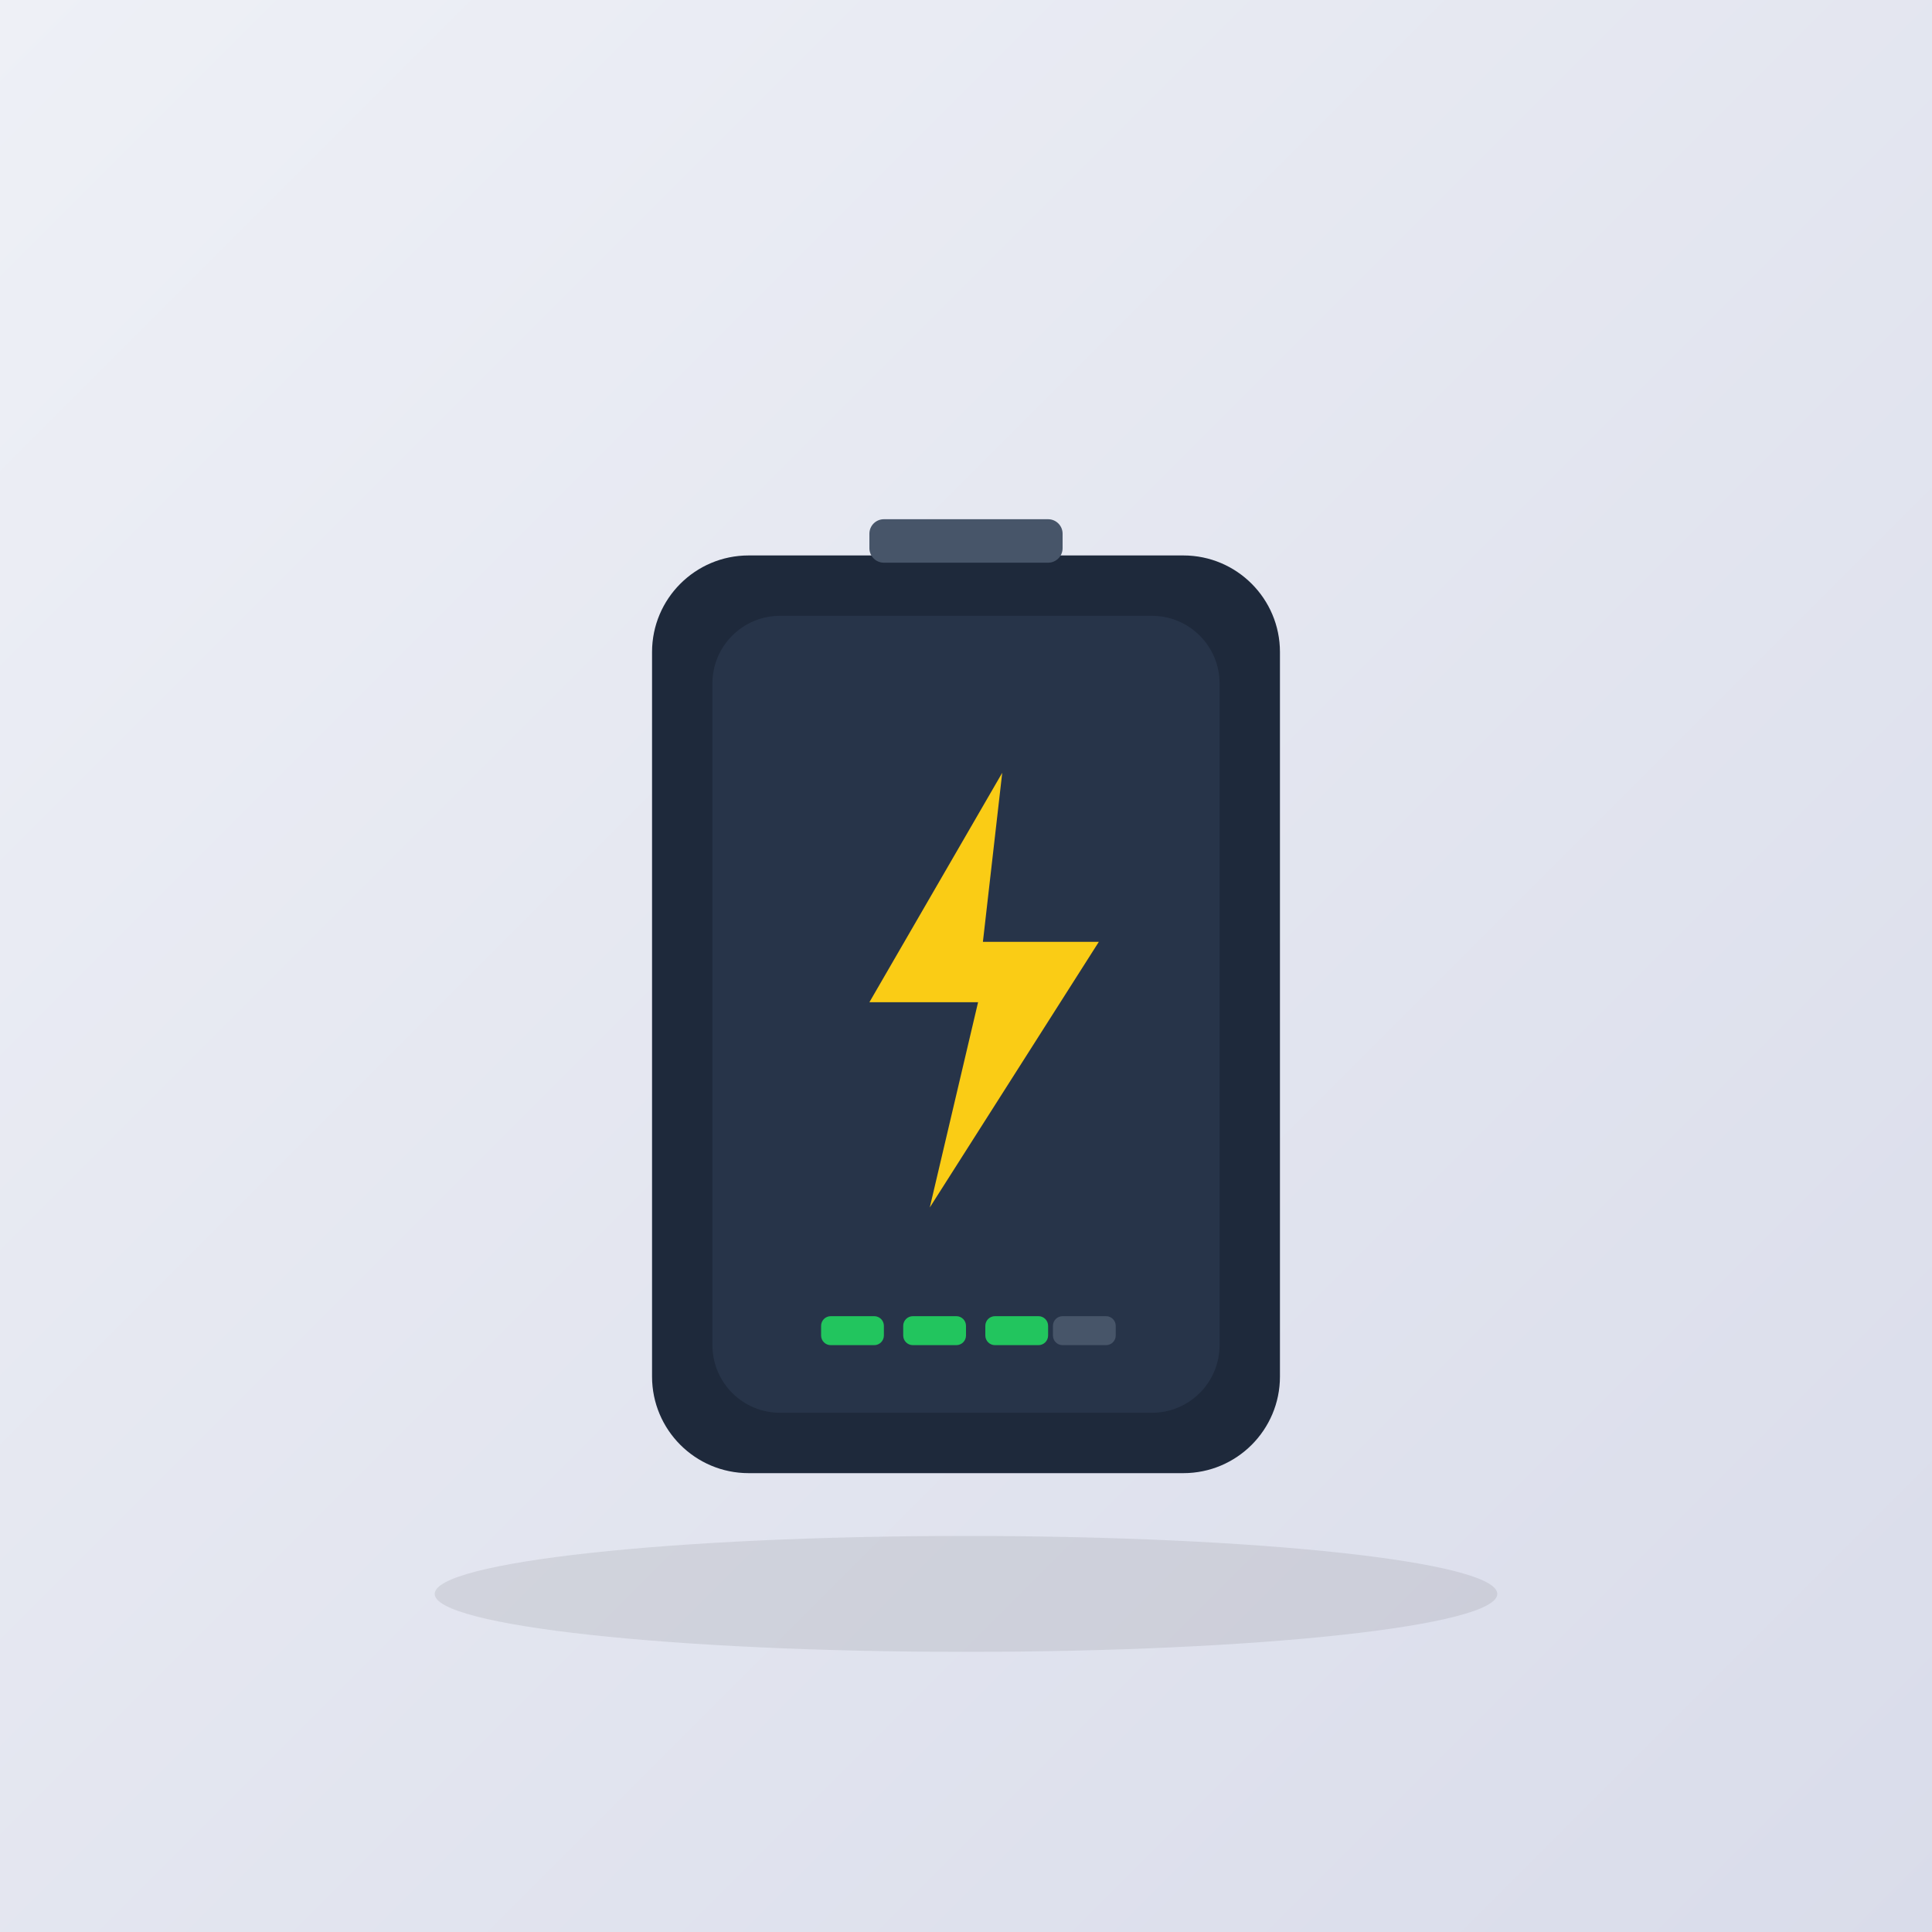
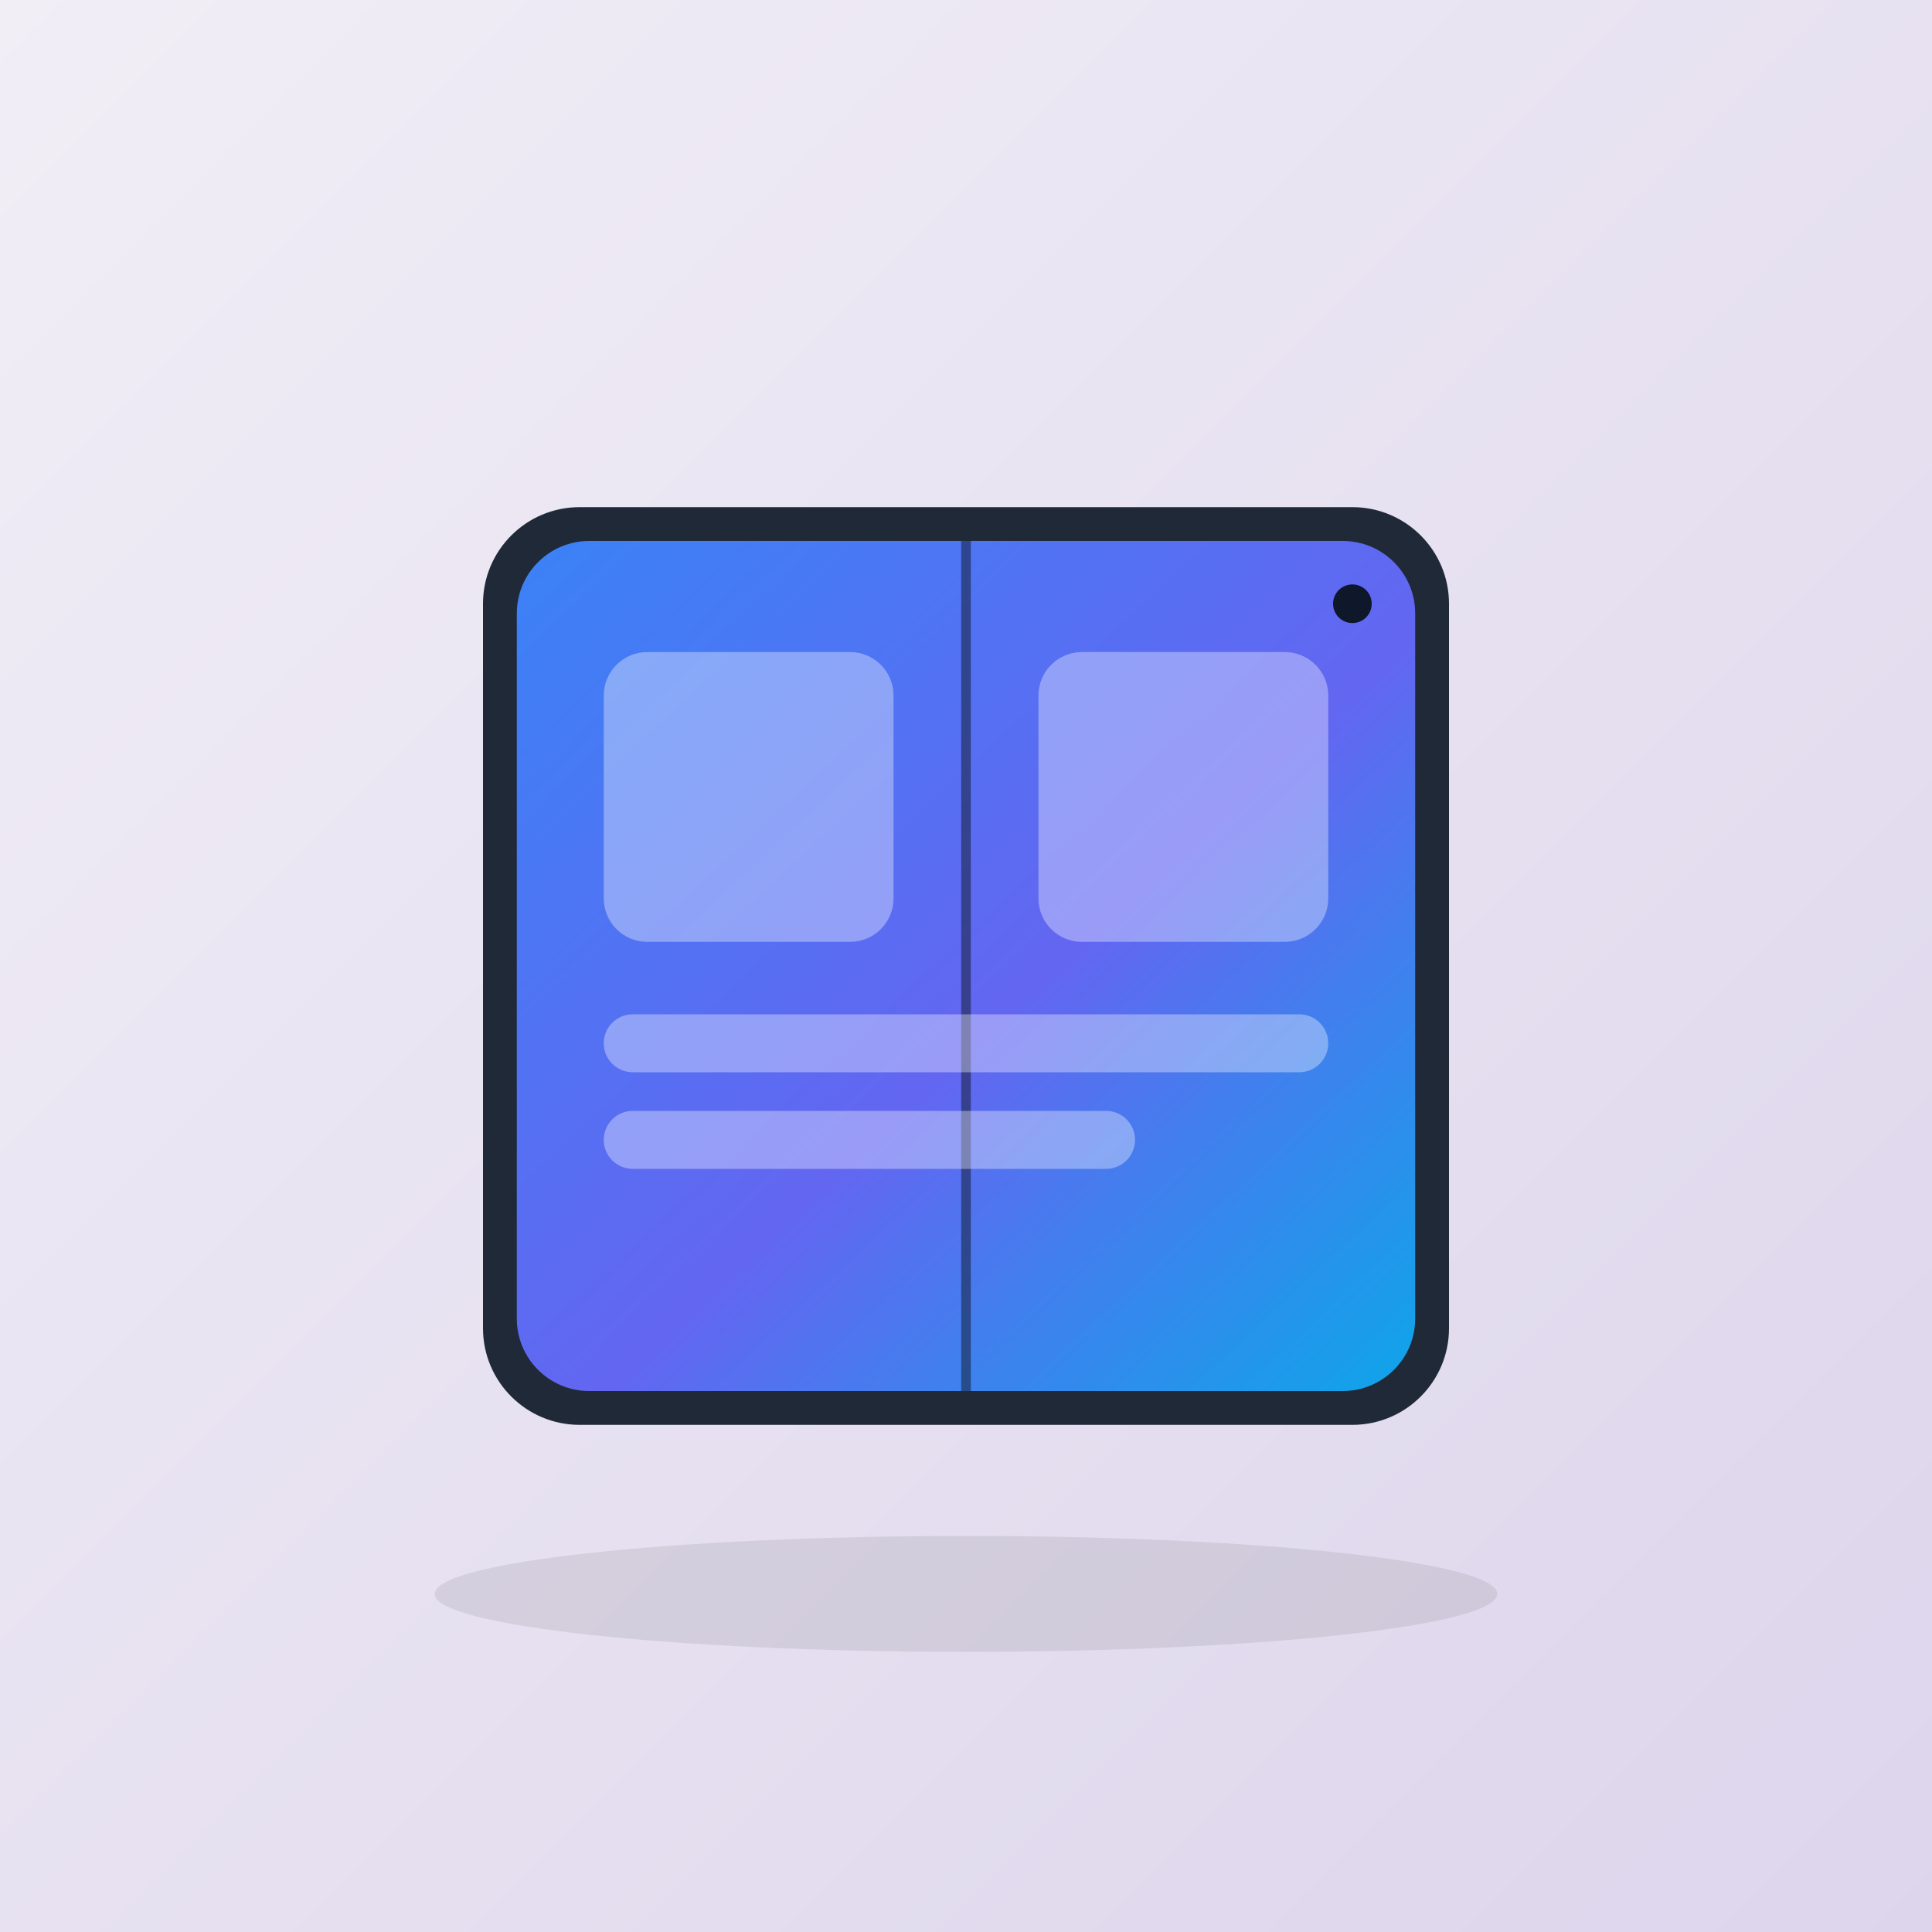
<svg xmlns="http://www.w3.org/2000/svg" viewBox="0 0 800 800" role="img">
  <defs>
    <linearGradient id="bg" x1="0" y1="0" x2="1" y2="1">
-       <stop offset="0" stop-color="#eef0f6" />
-       <stop offset="1" stop-color="#d9dcea" />
+       <stop offset="0" stop-color="#f1eef6" />
+       <stop offset="1" stop-color="#ddd5ec" />
    </linearGradient>
    <linearGradient id="scr" x1="0" y1="0" x2="1" y2="1">
      <stop offset="0" stop-color="#3b82f6" />
      <stop offset=".55" stop-color="#6366f1" />
      <stop offset="1" stop-color="#0ea5e9" />
    </linearGradient>
    <linearGradient id="scr2" x1="0" y1="0" x2="1" y2="1">
      <stop offset="0" stop-color="#f97316" />
      <stop offset="1" stop-color="#db2777" />
    </linearGradient>
    <linearGradient id="scr3" x1="0" y1="0" x2="1" y2="1">
      <stop offset="0" stop-color="#10b981" />
      <stop offset="1" stop-color="#0e7490" />
    </linearGradient>
  </defs>
  <rect width="800" height="800" fill="url(#bg)" />
  <ellipse cx="400" cy="660" rx="220" ry="24" fill="#000" opacity="0.08" />
-   <rect x="270" y="230" width="260" height="380" rx="40" fill="#1e293b" />
-   <rect x="295" y="255" width="210" height="330" rx="28" fill="#273449" />
-   <path d="M415 320 l-55 95 h45 l-20 85 l70 -110 h-48 z" fill="#facc15" />
-   <g fill="#22c55e">
-     <rect x="340" y="545" width="26" height="12" rx="4" />
-     <rect x="374" y="545" width="26" height="12" rx="4" />
-     <rect x="408" y="545" width="26" height="12" rx="4" />
+   <rect x="200" y="210" width="400" height="380" rx="40" fill="#1f2937" />
+   <rect x="214" y="224" width="372" height="352" rx="30" fill="url(#scr)" />
+   <line x1="400" y1="224" x2="400" y2="576" stroke="#0f172a" stroke-width="4" opacity=".5" />
+   <g fill="#fff" opacity=".35">
+     <rect x="250" y="270" width="120" height="120" rx="18" />
+     <rect x="430" y="270" width="120" height="120" rx="18" />
+     <rect x="250" y="420" width="300" height="24" rx="12" />
+     <rect x="250" y="460" width="220" height="24" rx="12" />
  </g>
-   <rect x="436" y="545" width="26" height="12" rx="4" fill="#475569" />
-   <rect x="360" y="215" width="80" height="18" rx="6" fill="#475569" />
+   <circle cx="560" cy="250" r="8" fill="#0f172a" />
</svg>
